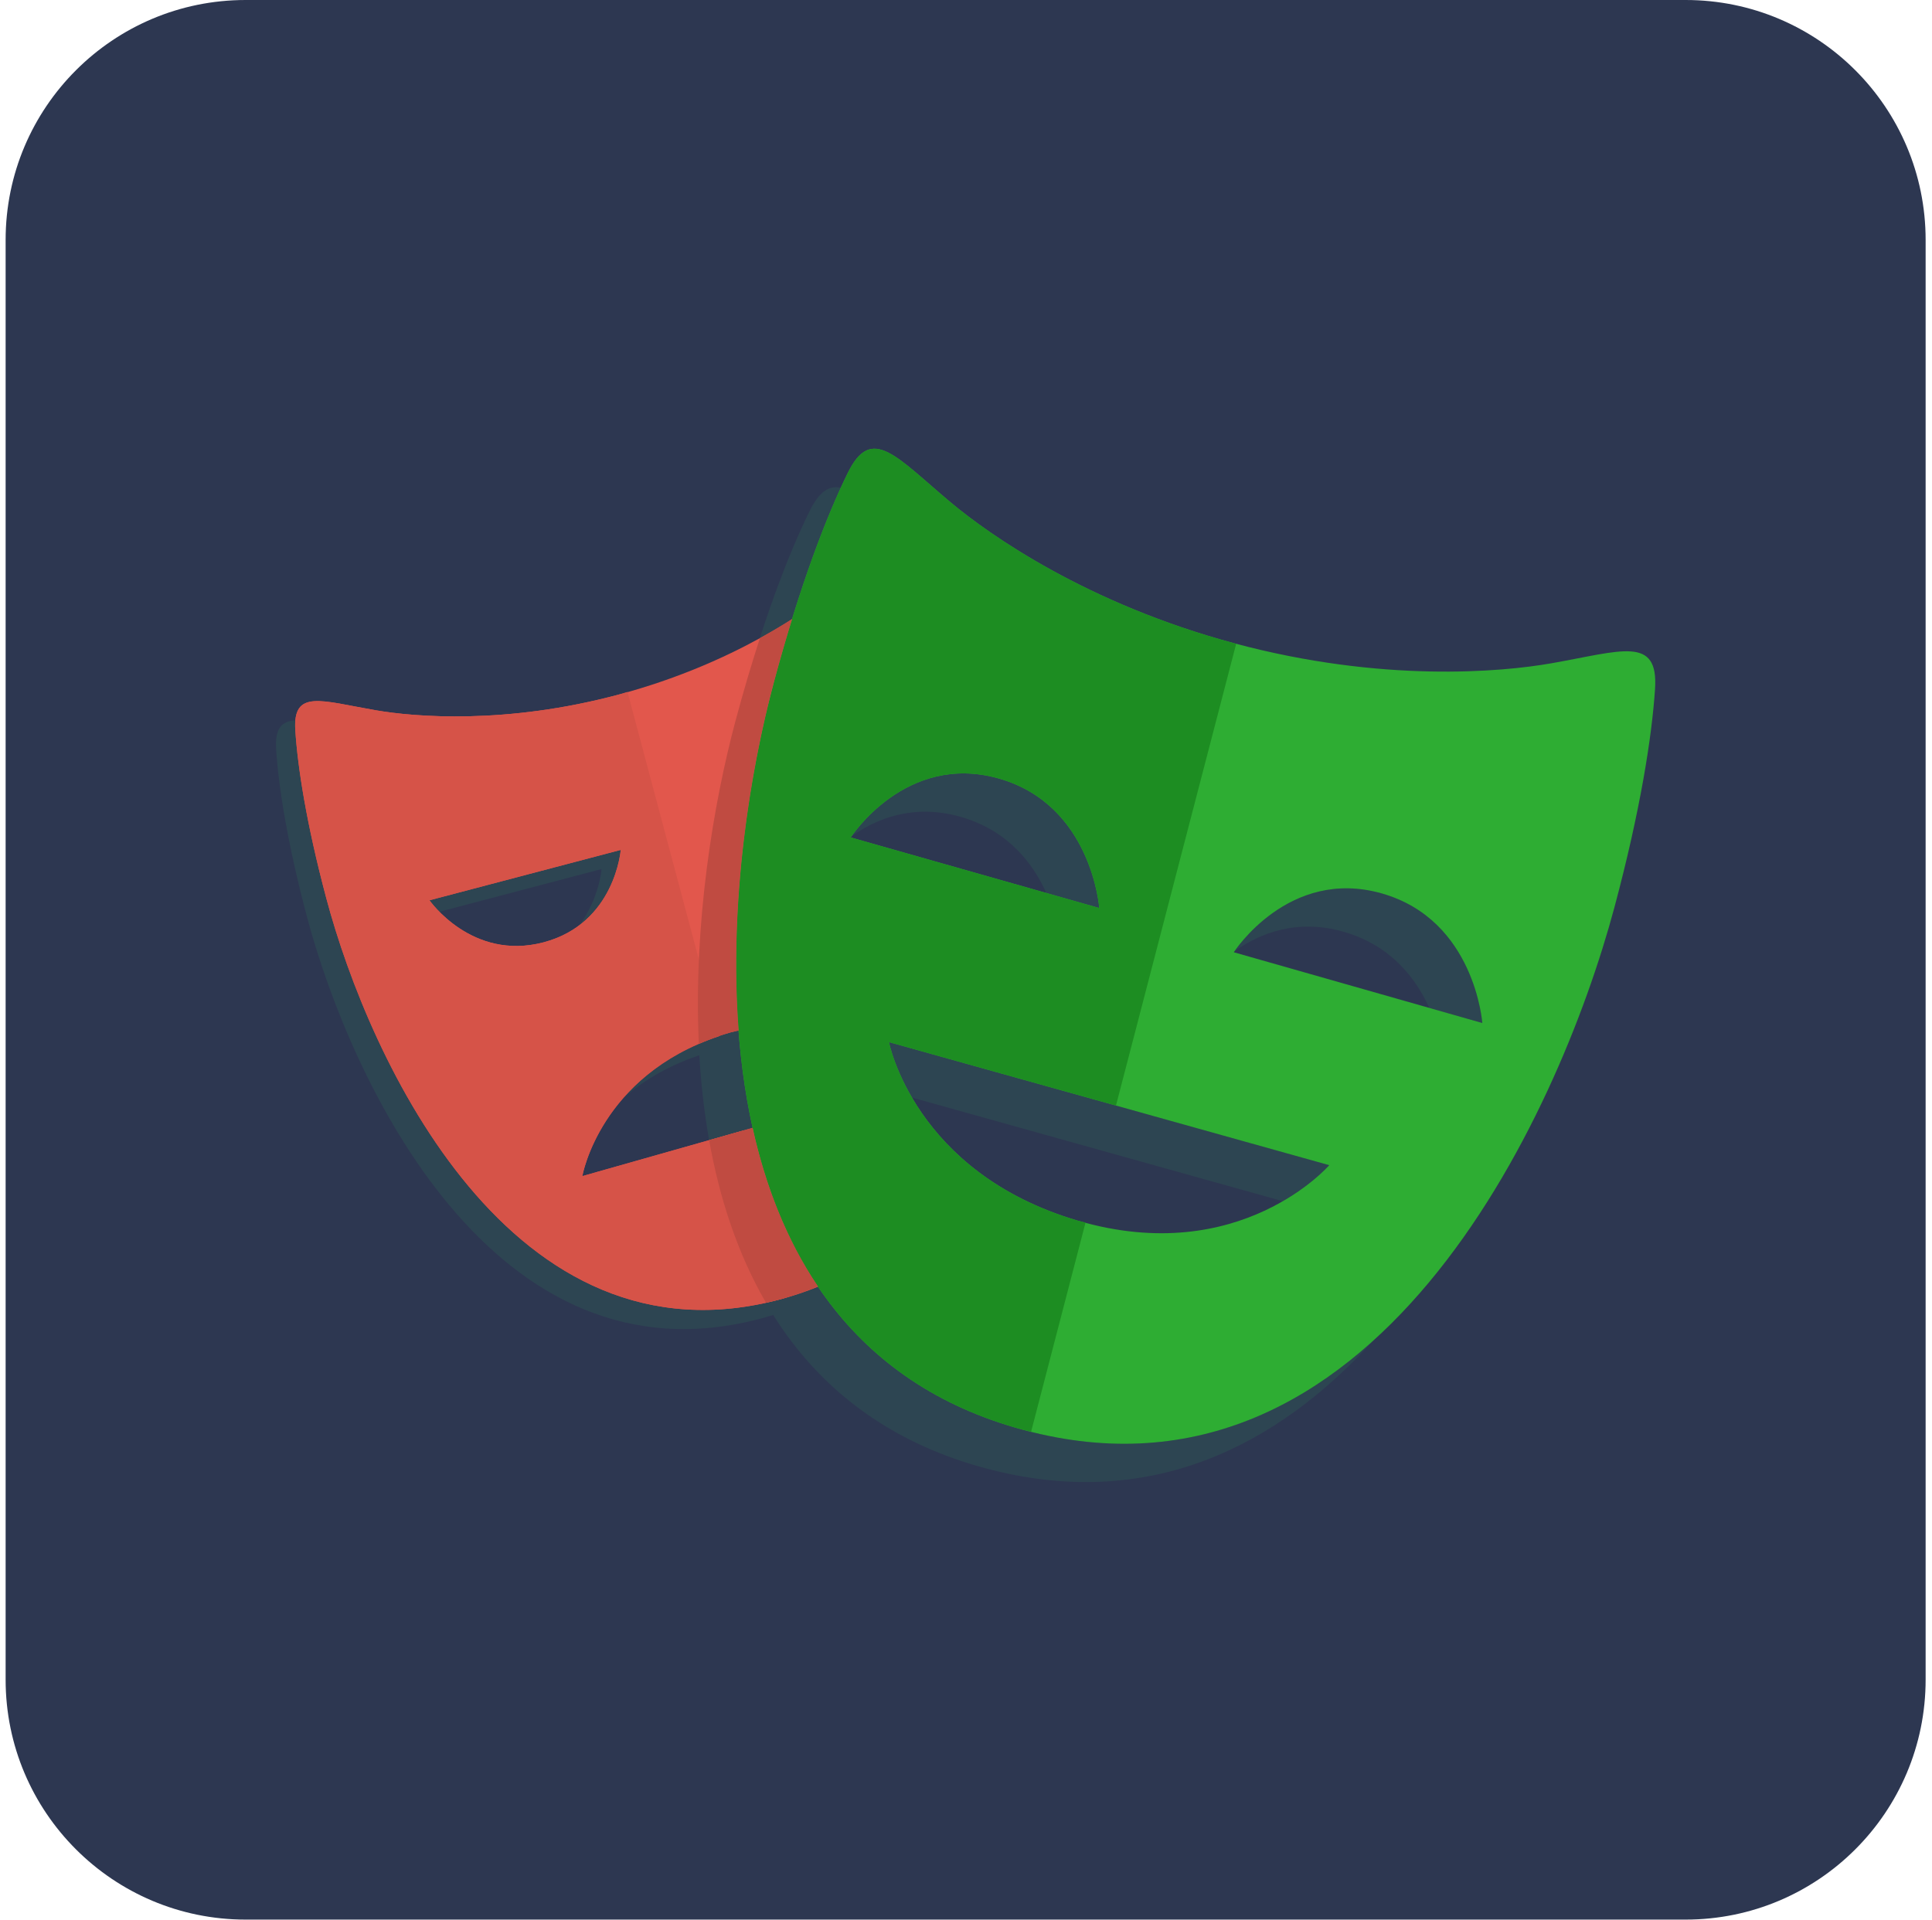
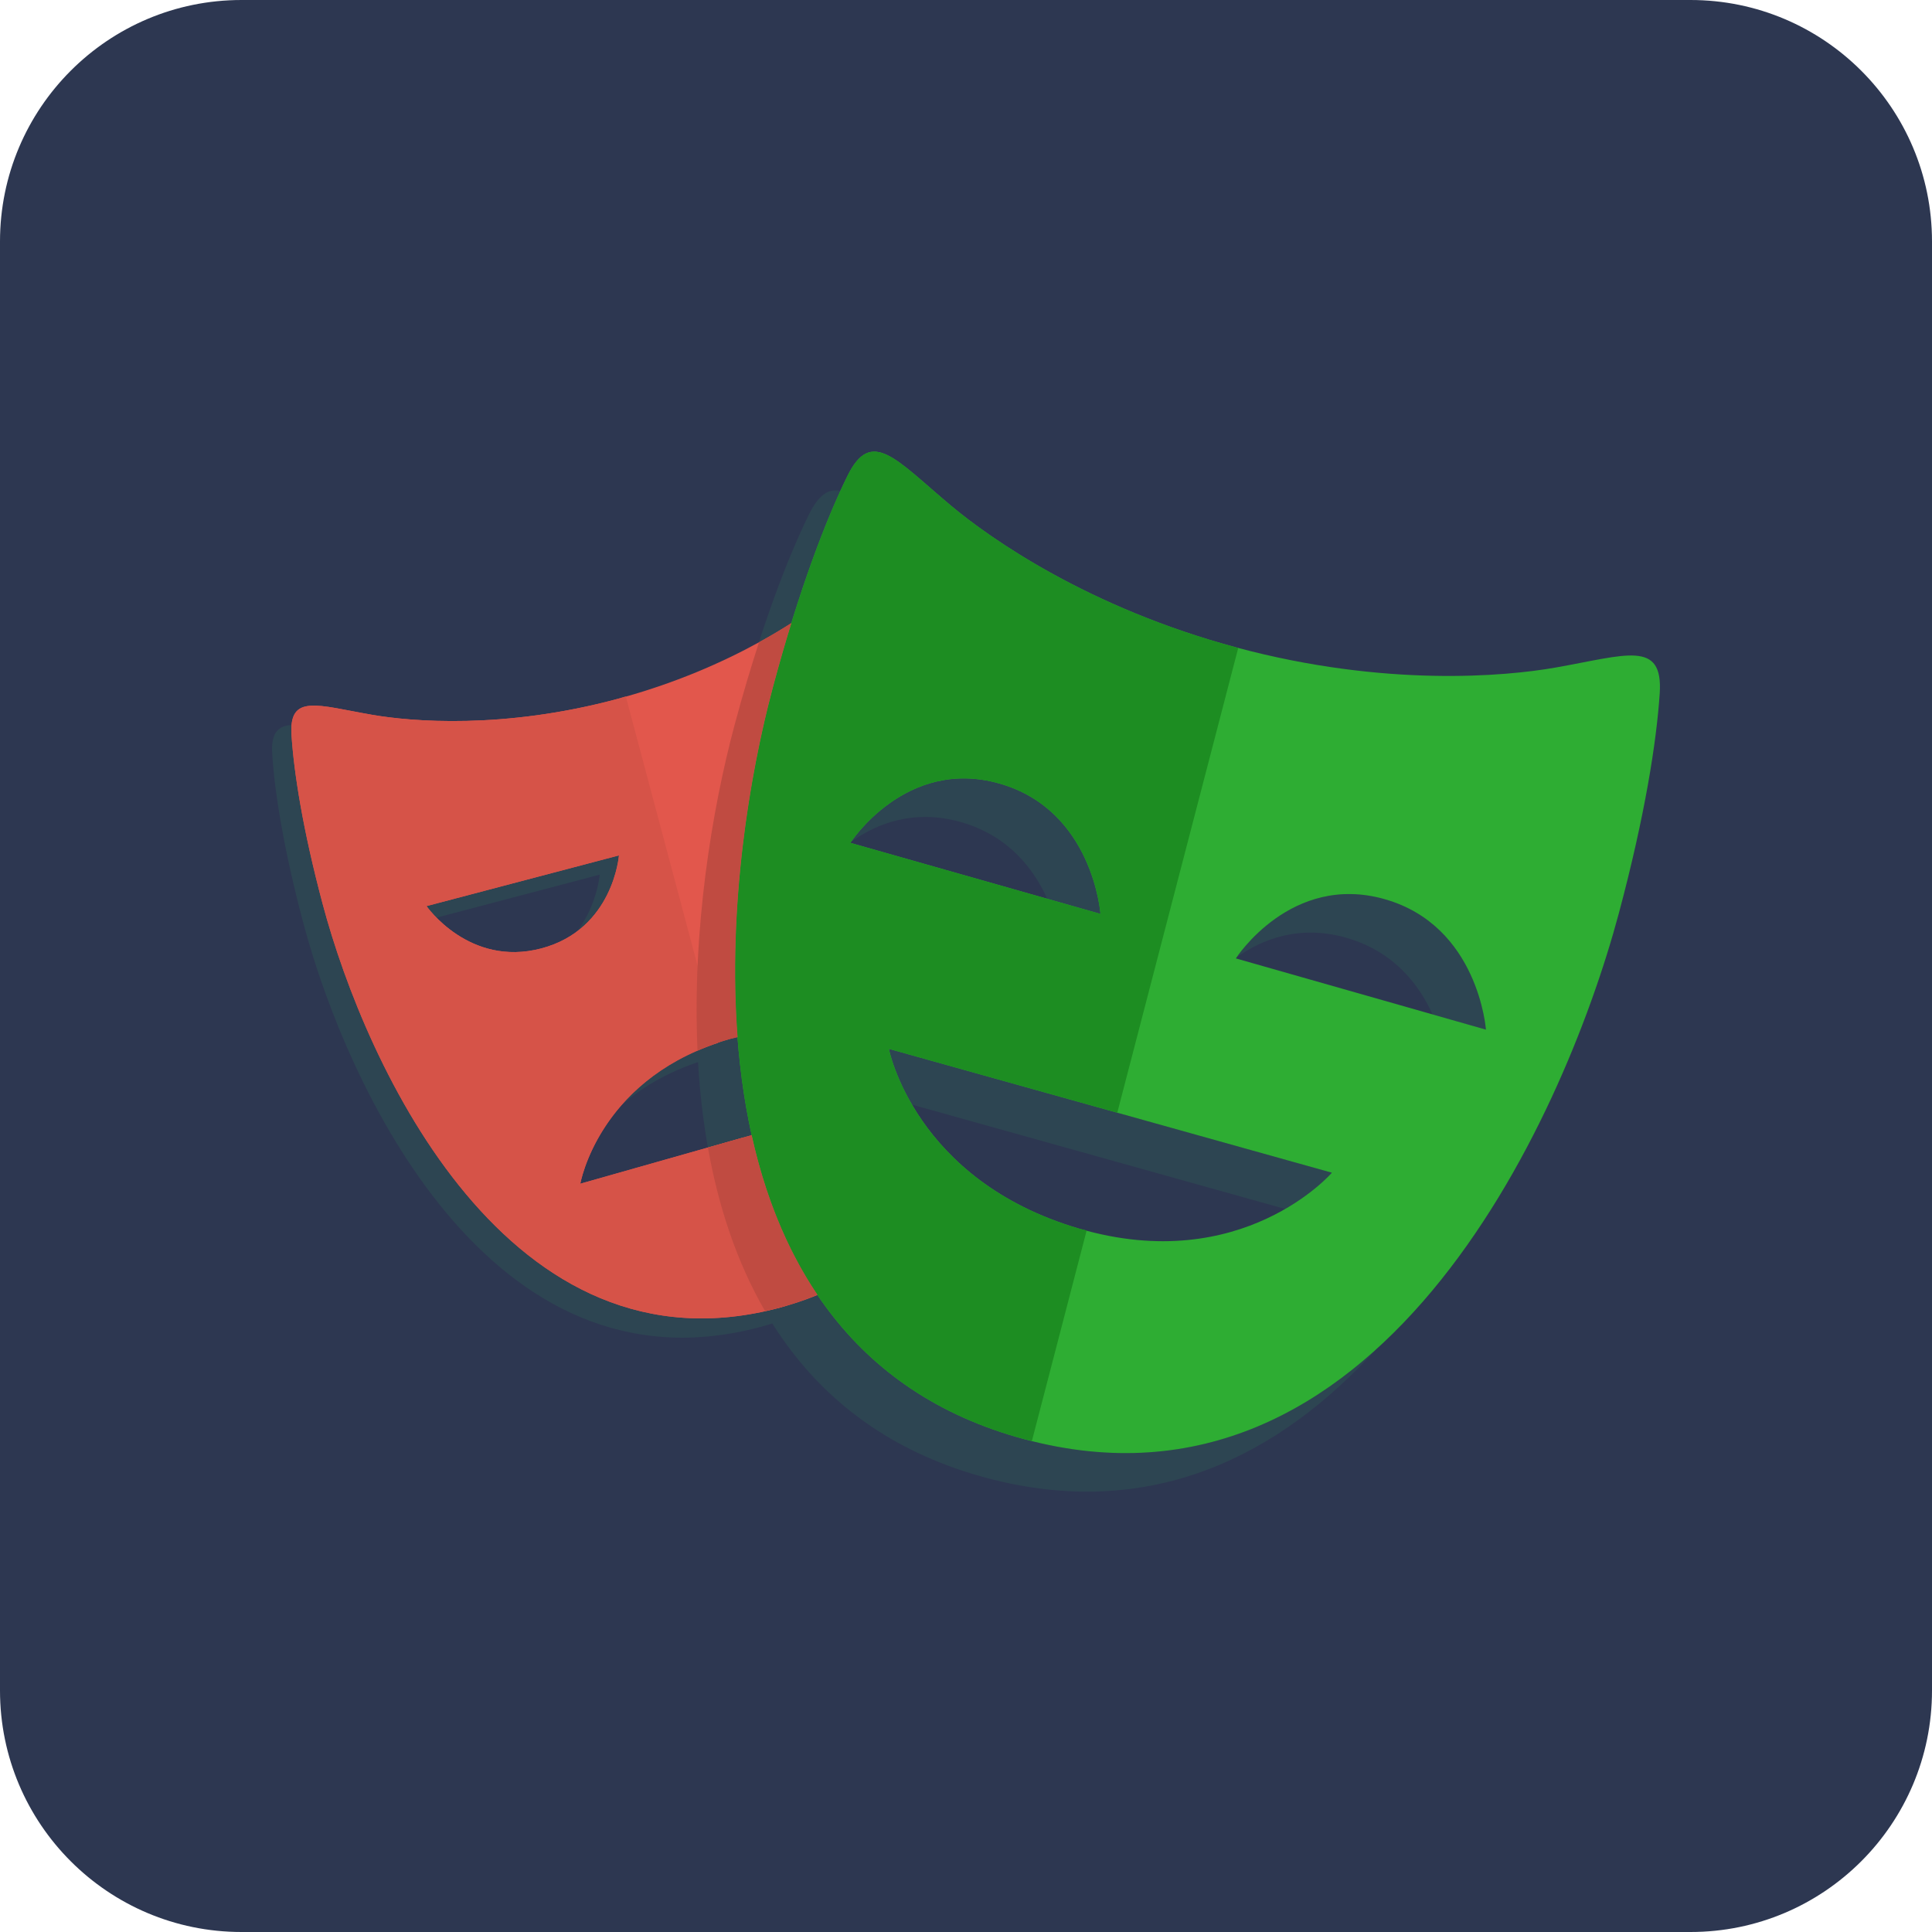
- <svg xmlns="http://www.w3.org/2000/svg" width="161" height="160" viewBox="0 0 161 160" fill="none">
-   <rect x="0.469" width="160" height="160" rx="20" fill="#2D3751" />
-   <path d="M60.884 86.051C56.594 87.268 53.779 89.403 51.924 91.537C53.7 89.983 56.08 88.556 59.289 87.646C62.571 86.716 65.371 86.723 67.685 87.169V85.36C65.712 85.179 63.449 85.323 60.884 86.051ZM51.728 70.841L35.794 75.039C35.794 75.039 36.084 75.449 36.622 75.996L50.132 72.436C50.132 72.436 49.941 74.903 48.278 77.11C51.423 74.731 51.728 70.841 51.728 70.841ZM65.067 108.29C42.642 114.33 30.778 88.342 27.186 74.854C25.527 68.627 24.802 63.912 24.609 60.869C24.588 60.553 24.598 60.286 24.62 60.042C23.457 60.113 22.9 60.717 23.013 62.465C23.206 65.506 23.931 70.221 25.59 76.45C29.181 89.936 41.047 115.924 63.471 109.884C68.352 108.569 72.019 106.174 74.772 103.117C72.235 105.408 69.059 107.213 65.067 108.29ZM69.281 54.936V56.532H78.077C77.896 55.967 77.714 55.458 77.534 54.936H69.281Z" fill="#2D4552" />
-   <path d="M80.042 68.08C83.998 69.203 86.09 71.976 87.196 74.431L91.606 75.683C91.606 75.683 91.005 67.094 83.235 64.887C75.967 62.822 71.494 68.925 70.95 69.715C73.064 68.209 76.152 66.975 80.042 68.08ZM115.151 74.47C107.876 72.396 103.405 78.512 102.869 79.291C104.985 77.786 108.071 76.553 111.96 77.662C115.909 78.787 117.999 81.557 119.109 84.013L123.525 85.27C123.525 85.27 122.914 76.679 115.151 74.47ZM110.769 97.118L74.079 86.861C74.079 86.861 74.476 88.875 76.001 91.483L106.892 100.118C109.435 98.647 110.769 97.118 110.769 97.118ZM85.332 119.197C56.281 111.408 59.793 74.392 64.494 56.852C66.429 49.624 68.419 44.251 70.069 40.65C69.085 40.447 68.269 40.965 67.463 42.604C65.711 46.158 63.471 51.944 61.302 60.044C56.603 77.584 53.091 114.598 82.141 122.387C95.834 126.055 106.501 120.48 114.452 111.724C106.905 118.56 97.268 122.393 85.332 119.197Z" fill="#2D4552" />
-   <path d="M69.281 99.616V92.146L48.528 98.031C48.528 98.031 50.061 89.121 60.885 86.05C64.167 85.12 66.968 85.126 69.281 85.573V54.936H79.672C78.541 51.439 77.447 48.748 76.527 46.877C75.007 43.782 73.448 45.834 69.908 48.794C67.416 50.876 61.116 55.319 51.636 57.873C42.156 60.43 34.492 59.752 31.294 59.198C26.76 58.416 24.389 57.42 24.611 60.868C24.804 63.91 25.529 68.625 27.188 74.853C30.778 88.34 42.644 114.328 65.069 108.288C70.926 106.71 75.061 103.59 77.927 99.614H69.281V99.616ZM35.792 75.038L51.728 70.84C51.728 70.84 51.264 76.971 45.29 78.546C39.314 80.119 35.792 75.038 35.792 75.038Z" fill="#E2574C" />
-   <path d="M129.257 55.29C125.115 56.016 115.177 56.921 102.895 53.629C90.609 50.339 82.458 44.584 79.229 41.88C74.651 38.045 72.637 35.38 70.655 39.411C68.903 42.967 66.662 48.752 64.494 56.852C59.794 74.392 56.282 111.406 85.332 119.195C114.376 126.978 129.838 93.164 134.537 75.623C136.706 67.525 137.657 61.392 137.919 57.438C138.217 52.959 135.14 54.259 129.257 55.29ZM70.891 69.802C70.891 69.802 75.469 62.681 83.234 64.888C91.003 67.095 91.605 75.685 91.605 75.685L70.891 69.802ZM89.845 101.753C76.187 97.752 74.081 86.861 74.081 86.861L110.769 97.119C110.769 97.117 103.364 105.703 89.845 101.753ZM102.816 79.371C102.816 79.371 107.388 72.256 115.151 74.469C122.914 76.679 123.525 85.269 123.525 85.269L102.816 79.371Z" fill="#2EAD33" />
-   <path d="M62.028 94.203L48.527 98.03C48.527 98.03 49.994 89.675 59.94 86.364L52.294 57.673L51.634 57.874C42.154 60.43 34.49 59.752 31.292 59.198C26.758 58.416 24.387 57.421 24.609 60.869C24.802 63.91 25.526 68.626 27.186 74.854C30.776 88.341 42.642 114.328 65.067 108.289L65.727 108.081L62.028 94.203ZM35.792 75.039L51.728 70.841C51.728 70.841 51.264 76.971 45.289 78.546C39.313 80.12 35.792 75.039 35.792 75.039Z" fill="#D65348" />
-   <path d="M90.461 101.902L89.843 101.752C76.186 97.752 74.079 86.861 74.079 86.861L92.998 92.149L103.014 53.661L102.893 53.629C90.608 50.339 82.457 44.584 79.227 41.88C74.649 38.045 72.635 35.38 70.653 39.411C68.903 42.967 66.662 48.752 64.494 56.852C59.794 74.392 56.282 111.406 85.332 119.195L85.927 119.329L90.461 101.902ZM70.891 69.802C70.891 69.802 75.469 62.681 83.234 64.888C91.003 67.095 91.605 75.685 91.605 75.685L70.891 69.802Z" fill="#1D8D22" />
-   <path d="M62.717 94.007L59.096 95.034C59.951 99.856 61.459 104.484 63.826 108.572C64.237 108.481 64.646 108.403 65.066 108.288C66.165 107.991 67.185 107.624 68.166 107.224C65.522 103.3 63.773 98.781 62.717 94.007ZM61.303 60.044C59.442 66.988 57.778 76.984 58.236 87.009C59.056 86.653 59.922 86.322 60.885 86.049L61.555 85.899C60.738 75.19 62.504 64.277 64.494 56.852C64.999 54.974 65.504 53.227 66.008 51.597C65.196 52.114 64.322 52.644 63.326 53.19C62.654 55.263 61.976 57.529 61.303 60.044Z" fill="#C04B41" />
+ <svg xmlns="http://www.w3.org/2000/svg" width="160" height="160" viewBox="0 0 160 160" fill="none">
+   <rect width="160" height="160" rx="20" fill="#2D3751" />
+   <path d="M60.416 86.051C56.125 87.268 53.31 89.403 51.456 91.537C53.232 89.983 55.611 88.556 58.82 87.646C62.102 86.716 64.903 86.723 67.217 87.169V85.36C65.243 85.179 62.98 85.323 60.416 86.051ZM51.26 70.841L35.325 75.039C35.325 75.039 35.615 75.449 36.153 75.996L49.664 72.436C49.664 72.436 49.472 74.903 47.81 77.11C50.955 74.731 51.26 70.841 51.26 70.841ZM64.598 108.29C42.173 114.33 30.309 88.342 26.717 74.854C25.058 68.627 24.334 63.912 24.14 60.869C24.12 60.553 24.129 60.286 24.152 60.042C22.988 60.113 22.431 60.717 22.545 62.465C22.738 65.506 23.462 70.221 25.122 76.45C28.712 89.936 40.578 115.924 63.002 109.884C67.883 108.569 71.55 106.174 74.303 103.117C71.766 105.408 68.59 107.213 64.598 108.29ZM68.812 54.936V56.532H77.608C77.427 55.967 77.246 55.458 77.065 54.936H68.812Z" fill="#2D4552" />
+   <path d="M79.574 68.08C83.529 69.203 85.621 71.976 86.727 74.431L91.138 75.683C91.138 75.683 90.536 67.094 82.766 64.887C75.498 62.822 71.025 68.925 70.481 69.715C72.596 68.209 75.683 66.975 79.574 68.08ZM114.682 74.47C107.407 72.396 102.936 78.512 102.4 79.291C104.516 77.786 107.602 76.553 111.491 77.662C115.44 78.787 117.531 81.557 118.64 84.013L123.057 85.27C123.057 85.27 122.445 76.679 114.682 74.47ZM110.301 97.118L73.611 86.861C73.611 86.861 74.008 88.875 75.532 91.483L106.423 100.118C108.966 98.647 110.301 97.118 110.301 97.118ZM84.863 119.197C55.812 111.408 59.324 74.392 64.025 56.852C65.96 49.624 67.95 44.251 69.6 40.65C68.616 40.447 67.8 40.965 66.995 42.604C65.243 46.158 63.002 51.944 60.834 60.044C56.134 77.584 52.622 114.598 81.672 122.387C95.365 126.055 106.032 120.48 113.984 111.724C106.436 118.56 96.799 122.393 84.863 119.197Z" fill="#2D4552" />
+   <path d="M68.812 99.616V92.146L48.058 98.031C48.058 98.031 49.592 89.121 60.415 86.05C63.698 85.12 66.498 85.126 68.812 85.573V54.936H79.203C78.072 51.439 76.977 48.748 76.058 46.877C74.537 43.782 72.978 45.834 69.439 48.794C66.947 50.876 60.647 55.319 51.167 57.873C41.687 60.43 34.022 59.752 30.825 59.198C26.291 58.416 23.92 57.42 24.142 60.868C24.335 63.91 25.059 68.625 26.719 74.853C30.309 88.34 42.175 114.328 64.599 108.288C70.457 106.71 74.592 103.59 77.457 99.614H68.812V99.616ZM35.323 75.038L51.259 70.84C51.259 70.84 50.795 76.971 44.821 78.546C38.845 80.119 35.323 75.038 35.323 75.038Z" fill="#E2574C" />
+   <path d="M128.788 55.29C124.646 56.016 114.708 56.921 102.426 53.629C90.141 50.339 81.989 44.584 78.76 41.88C74.182 38.045 72.168 35.38 70.186 39.411C68.434 42.967 66.194 48.752 64.025 56.852C59.326 74.392 55.813 111.406 84.863 119.195C113.907 126.978 129.369 93.164 134.069 75.623C136.237 67.525 137.188 61.392 137.45 57.438C137.748 52.959 134.672 54.259 128.788 55.29ZM70.422 69.802C70.422 69.802 75 62.681 82.765 64.888C90.534 67.095 91.136 75.685 91.136 75.685L70.422 69.802ZM89.376 101.753C75.719 97.752 73.612 86.861 73.612 86.861L110.301 97.119C110.301 97.117 102.895 105.703 89.376 101.753ZM102.348 79.371C102.348 79.371 106.919 72.256 114.682 74.469C122.445 76.679 123.057 85.269 123.057 85.269L102.348 79.371Z" fill="#2EAD33" />
+   <path d="M61.56 94.203L48.059 98.03C48.059 98.03 49.525 89.675 59.471 86.364L51.826 57.673L51.166 57.874C41.686 60.43 34.021 59.752 30.824 59.198C26.29 58.416 23.919 57.421 24.141 60.869C24.334 63.91 25.058 68.626 26.718 74.854C30.308 88.341 42.174 114.328 64.598 108.289L65.259 108.081L61.56 94.203ZM35.324 75.039L51.26 70.841C51.26 70.841 50.795 76.971 44.821 78.546C38.845 80.12 35.324 75.039 35.324 75.039Z" fill="#D65348" />
+   <path d="M89.992 101.902L89.374 101.752C75.717 97.752 73.61 86.861 73.61 86.861L92.529 92.149L102.545 53.661L102.424 53.629C90.139 50.339 81.988 44.584 78.758 41.88C74.18 38.045 72.166 35.38 70.184 39.411C68.434 42.967 66.194 48.752 64.025 56.852C59.326 74.392 55.813 111.406 84.863 119.195L85.459 119.329L89.992 101.902ZM70.422 69.802C70.422 69.802 75 62.681 82.765 64.888C90.534 67.095 91.136 75.685 91.136 75.685L70.422 69.802Z" fill="#1D8D22" />
+   <path d="M62.248 94.007L58.627 95.034C59.482 99.856 60.99 104.484 63.356 108.572C63.768 108.481 64.177 108.403 64.596 108.288C65.696 107.991 66.715 107.624 67.697 107.224C65.053 103.3 63.304 98.781 62.248 94.007ZM60.834 60.044C58.973 66.988 57.309 76.983 57.767 87.009C58.587 86.653 59.453 86.322 60.416 86.049L61.086 85.899C60.269 75.19 62.035 64.277 64.025 56.852C64.529 54.974 65.035 53.227 65.539 51.597C64.727 52.114 63.853 52.644 62.857 53.19C62.185 55.263 61.507 57.529 60.834 60.044Z" fill="#C04B41" />
</svg>
